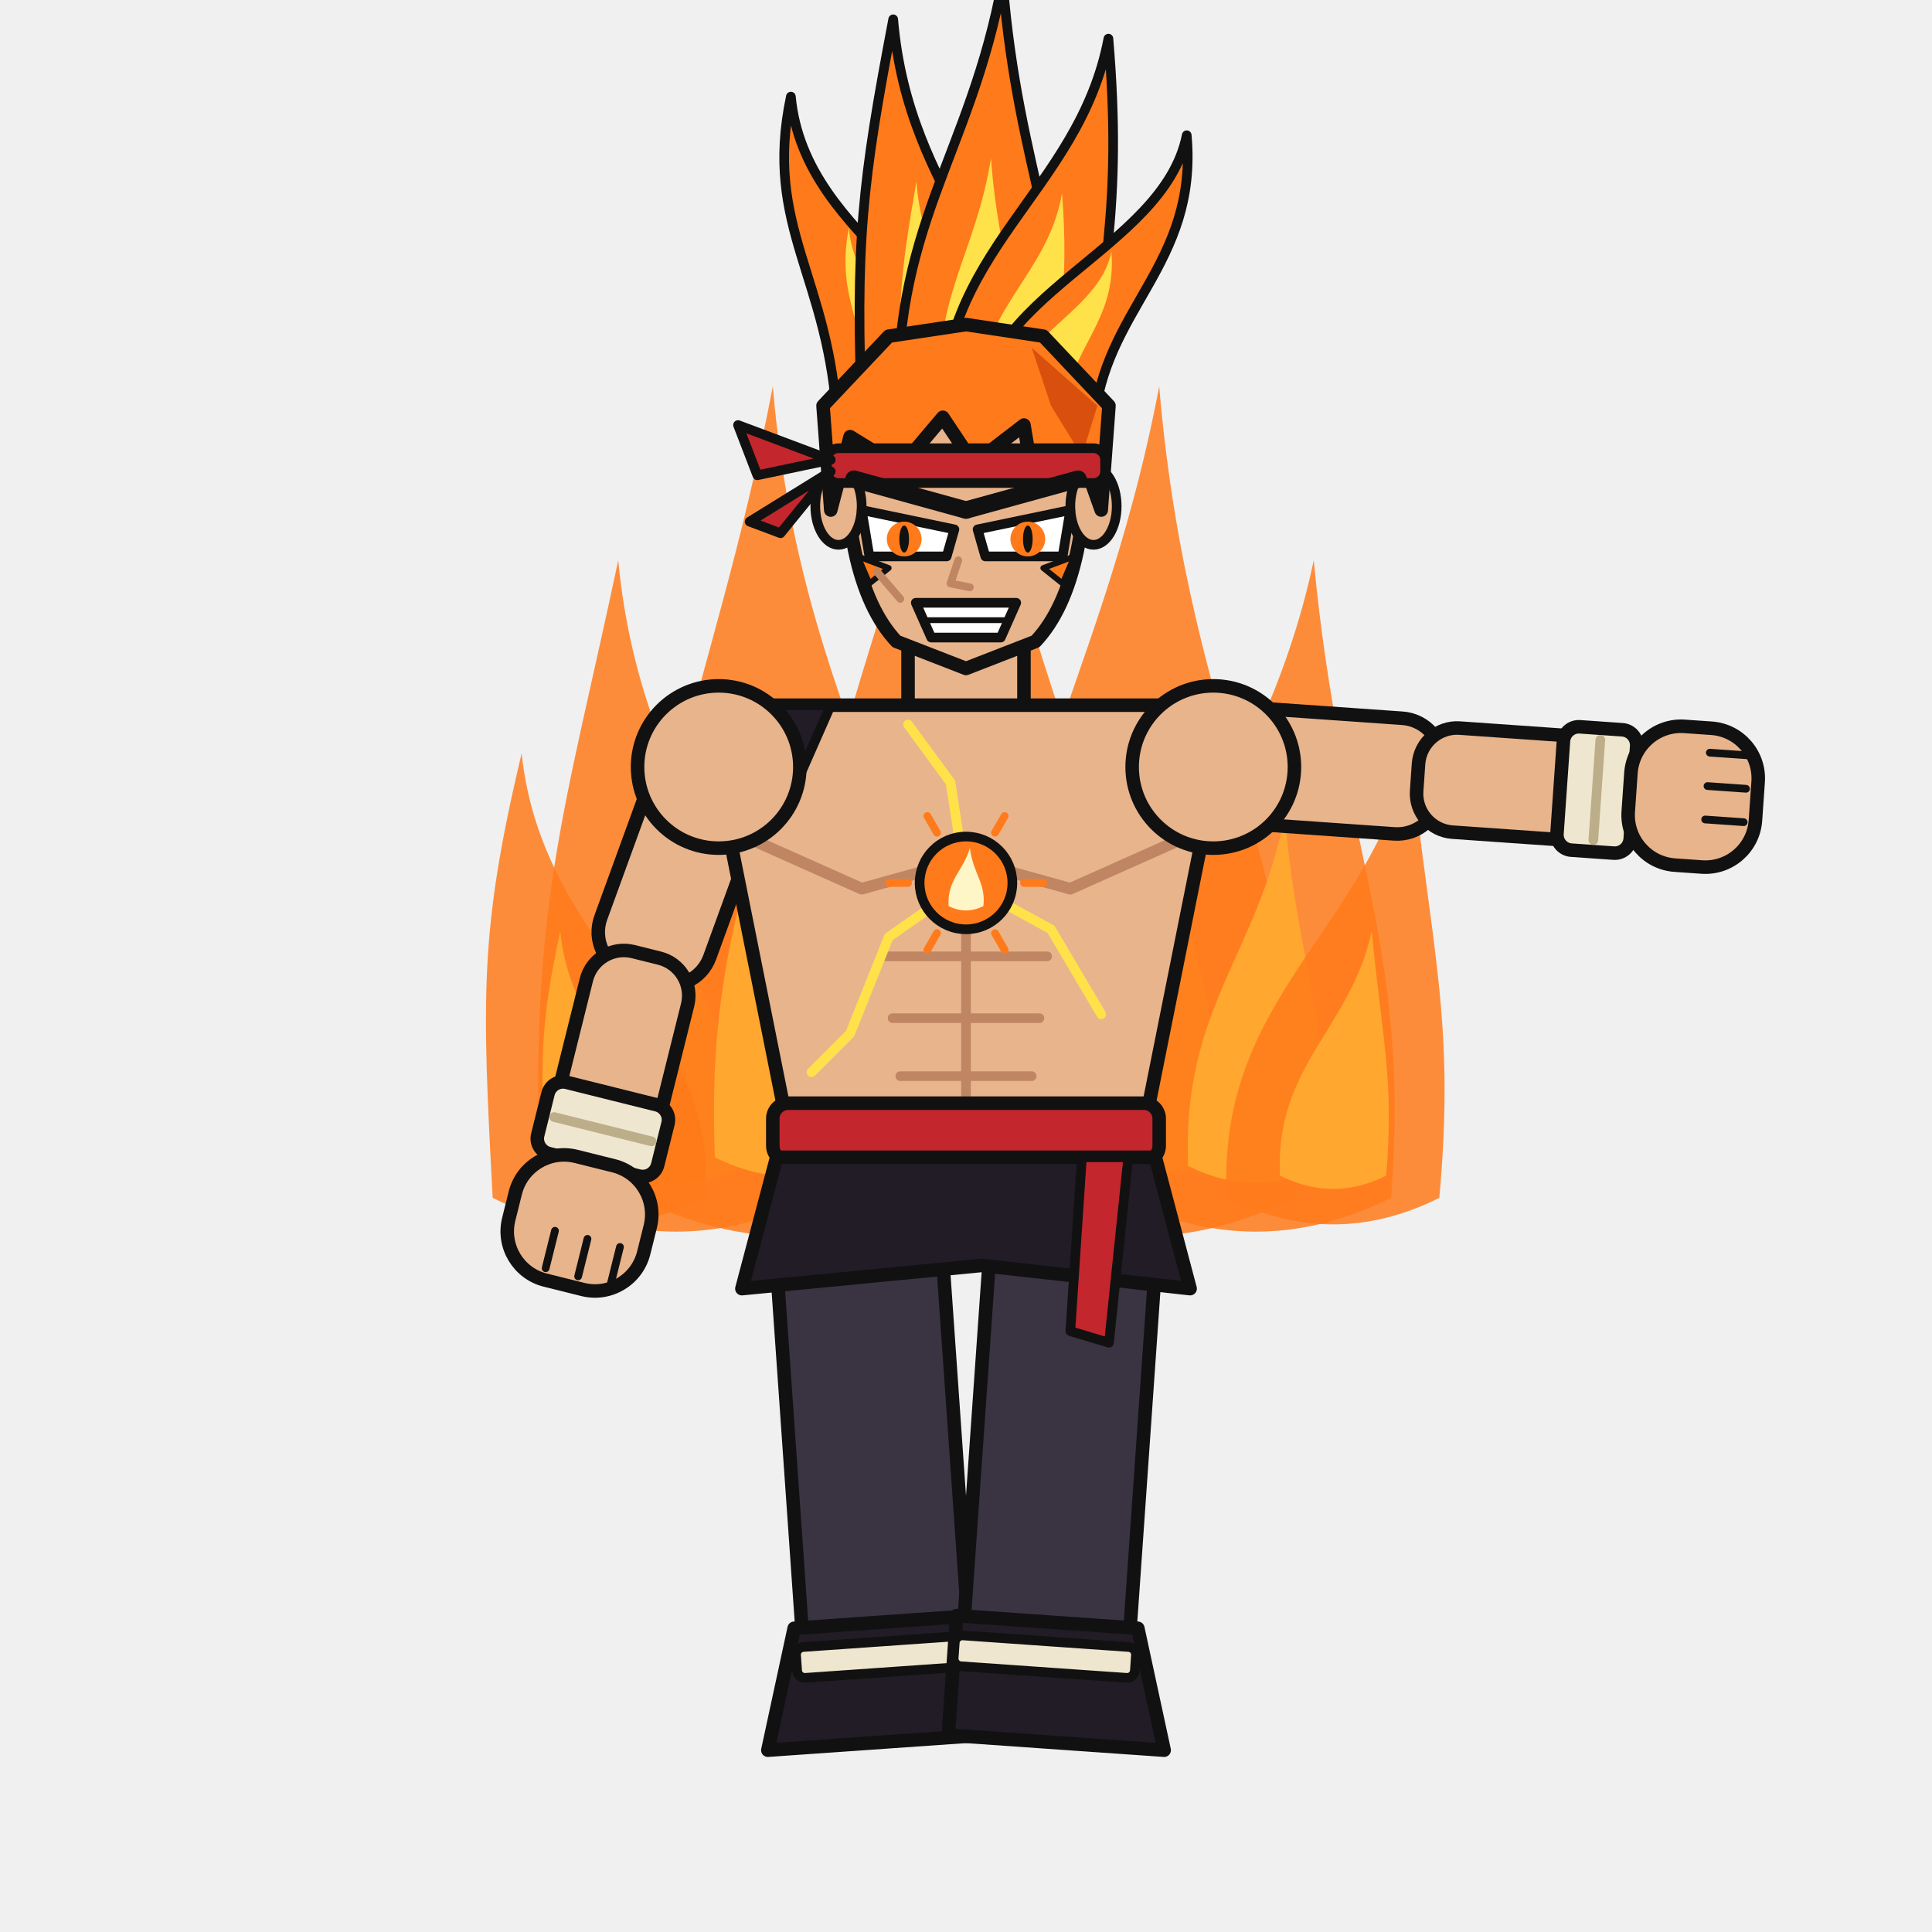
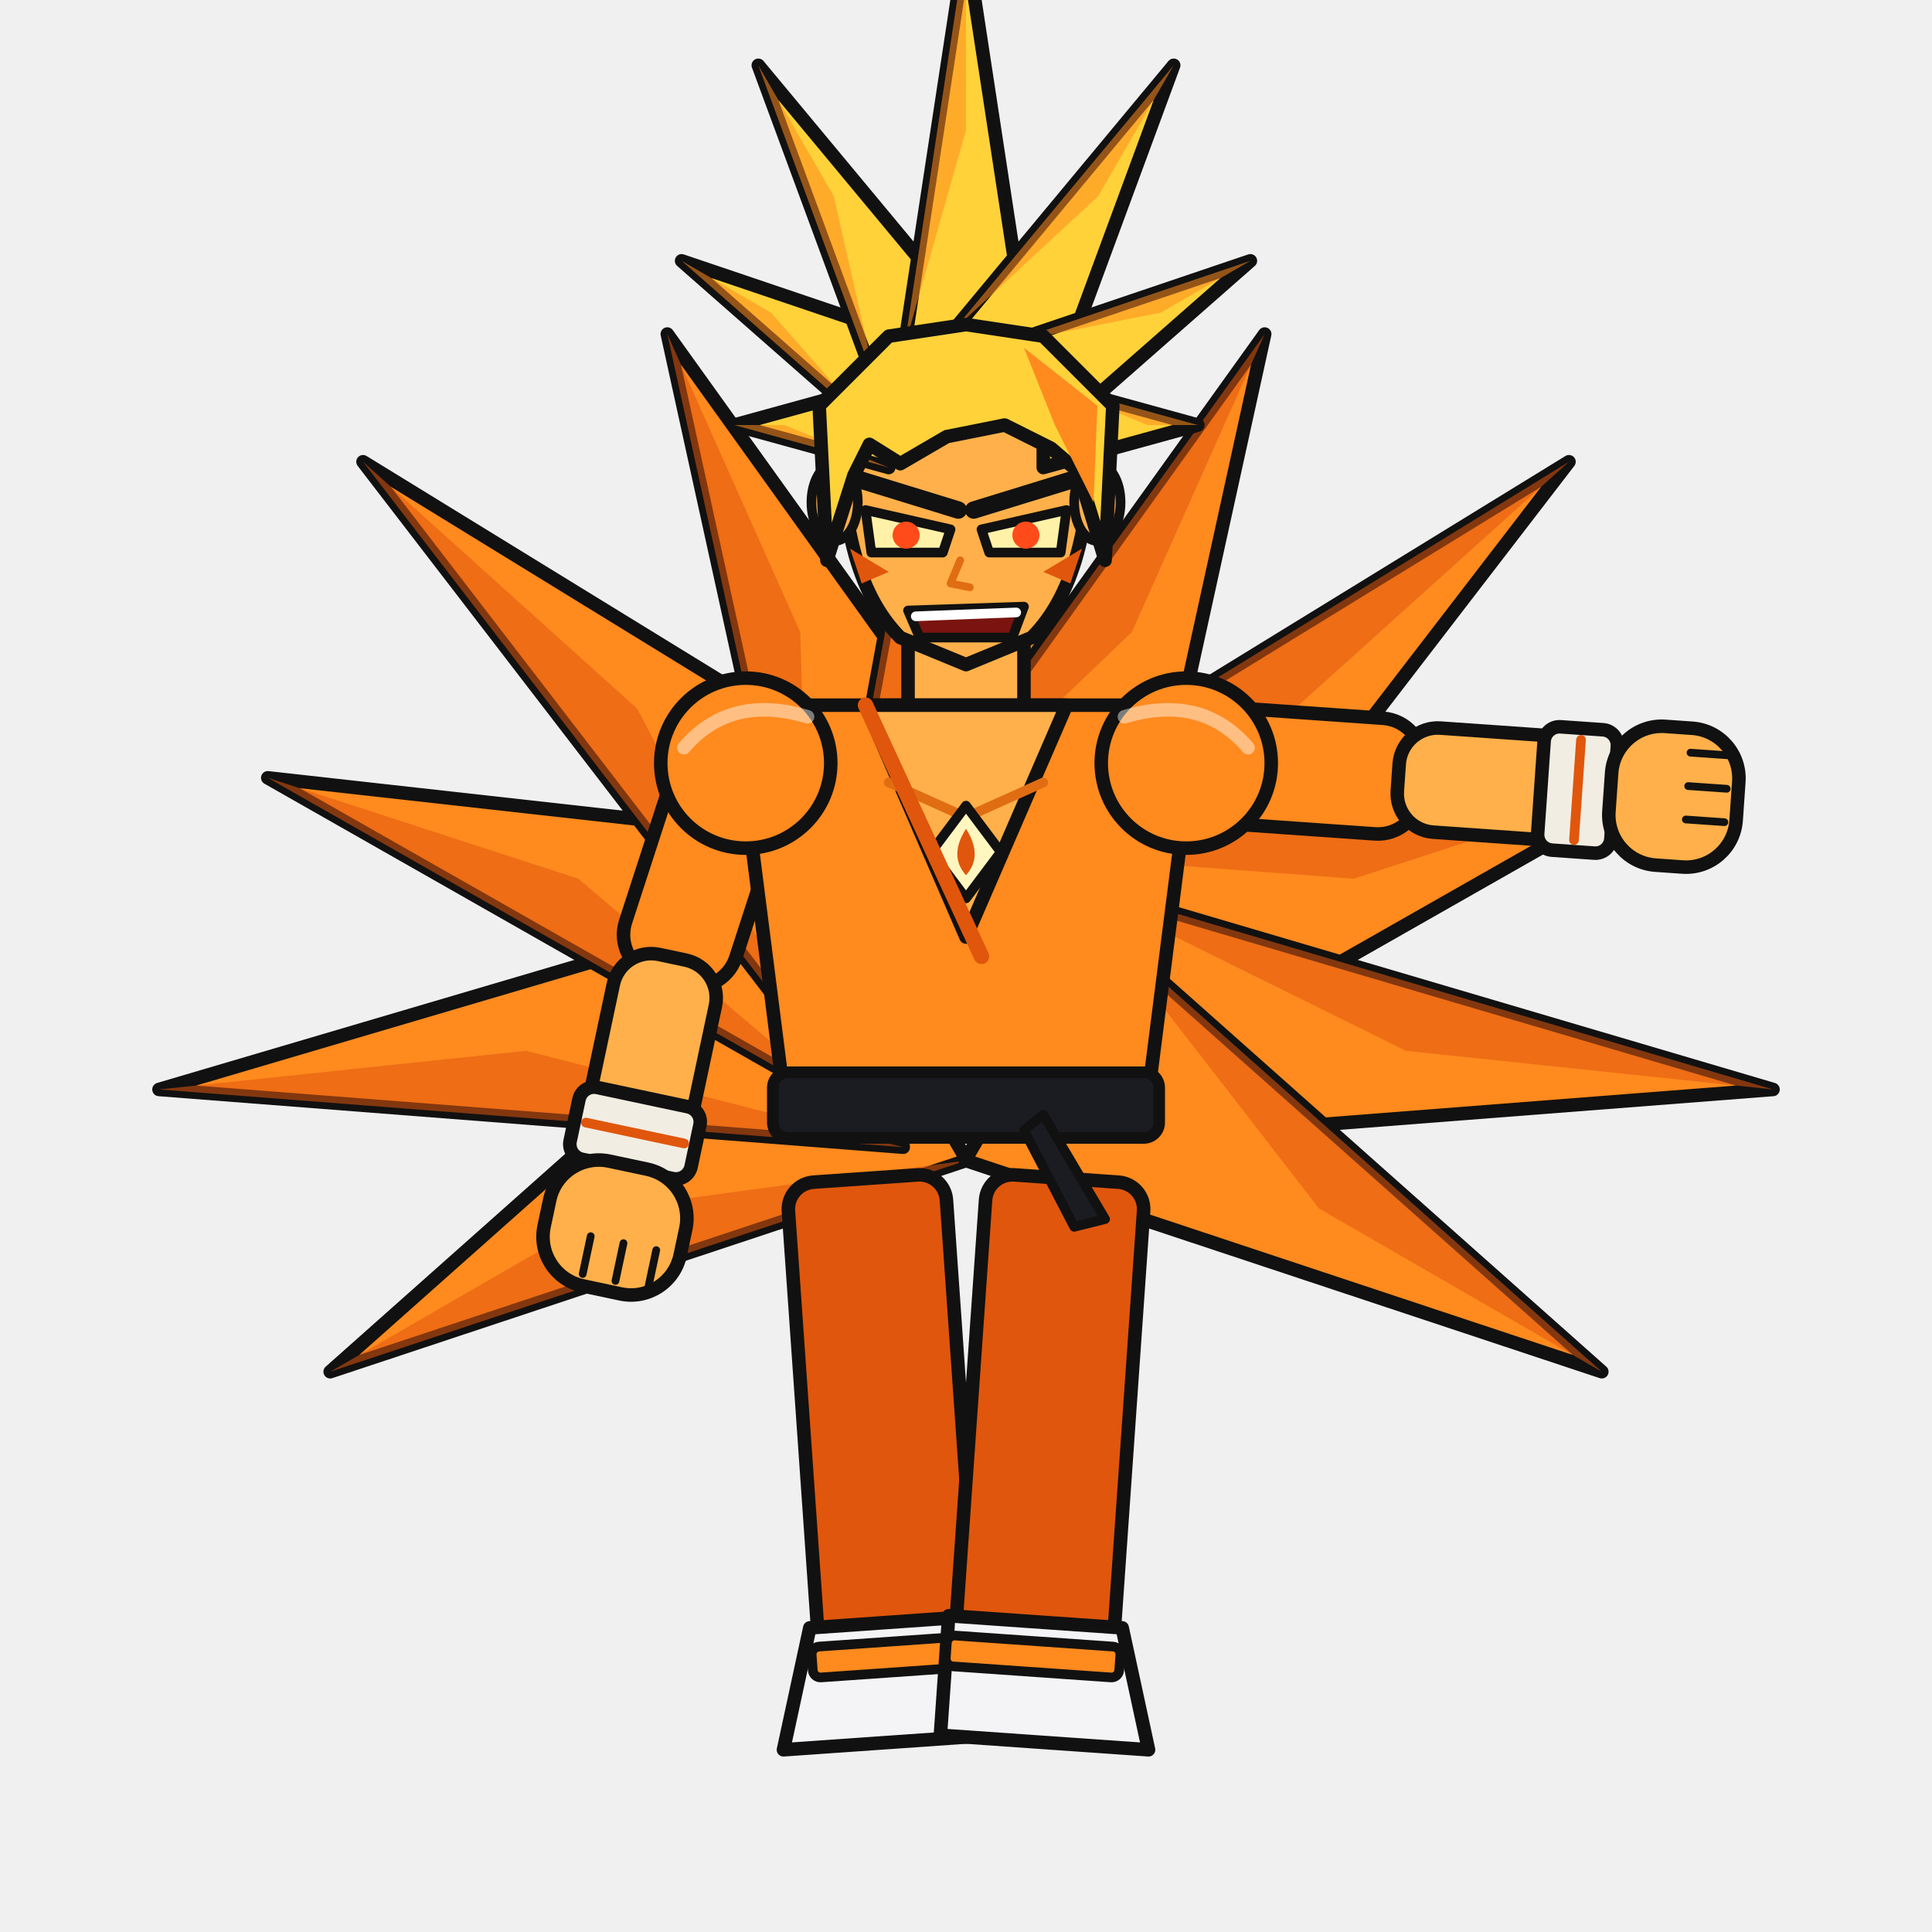
<svg xmlns="http://www.w3.org/2000/svg" viewBox="-200 0 1000 1000" width="1000" height="1000">
-   <path d="M80,620 C73.0,471.5 92.0,422.0 120,290 C134.0,438.5 230.5,488.0 220,620 Q150,655.0 80,620 Z" fill="#ff7a1a" opacity=".85" stroke="#111" stroke-width="0" stroke-linejoin="round" />
-   <path d="M115.0,603.5 C111.5,521.825 121.0,494.6 135.0,422.0 C142.0,503.675 190.25,530.9 185.0,603.5 Q150,621.0 115.0,603.5 Z" fill="#ffa72e" stroke="#111" stroke-width="0" stroke-linejoin="round" />
-   <path d="M130,620 C122.0,431.0 168.0,368.0 200,200 C216.0,389.0 302.0,452.0 290,620 Q210,660.0 130,620 Z" fill="#ff7a1a" opacity=".85" stroke="#111" stroke-width="0" stroke-linejoin="round" />
-   <path d="M170.0,599.0 C166.0,495.05 189.0,460.4 205.0,368.0 C213.0,471.95 256.0,506.6 250.0,599.0 Q210,619.0 170.0,599.0 Z" fill="#ffa72e" stroke="#111" stroke-width="0" stroke-linejoin="round" />
-   <path d="M210,620 C201.0,408.5 264.0,338.0 300,150 C318.0,361.5 403.5,432.0 390,620 Q300,665.0 210,620 Z" fill="#ff7a1a" opacity=".85" stroke="#111" stroke-width="0" stroke-linejoin="round" />
-   <path d="M255.0,596.5 C250.5,480.175 282.0,441.4 300.0,338.0 C309.0,454.325 351.75,493.1 345.0,596.5 Q300,619.0 255.0,596.5 Z" fill="#ffa72e" stroke="#111" stroke-width="0" stroke-linejoin="round" />
-   <path d="M310,620 C302.0,431.0 368.0,368.0 400,200 C416.0,389.0 482.0,452.0 470,620 Q390,660.0 310,620 Z" fill="#ff7a1a" opacity=".85" stroke="#111" stroke-width="0" stroke-linejoin="round" />
-   <path d="M350.0,599.0 C346.0,495.05 379.0,460.4 395.0,368.0 C403.0,471.95 436.0,506.6 430.0,599.0 Q390,619.0 350.0,599.0 Z" fill="#ffa72e" stroke="#111" stroke-width="0" stroke-linejoin="round" />
-   <path d="M380,620 C373.0,471.5 452.0,422.0 480,290 C494.0,438.5 530.5,488.0 520,620 Q450,655.0 380,620 Z" fill="#ff7a1a" opacity=".85" stroke="#111" stroke-width="0" stroke-linejoin="round" />
-   <path d="M415.0,603.5 C411.5,521.825 451.0,494.6 465.0,422.0 C472.0,503.675 490.25,530.9 485.0,603.5 Q450,621.0 415.0,603.5 Z" fill="#ffa72e" stroke="#111" stroke-width="0" stroke-linejoin="round" />
-   <path d="M55,620 C49.5,516.5 48.0,482.0 70,390 C81.0,493.5 173.25,528.0 165,620 Q110,647.5 55,620 Z" fill="#ff7a1a" opacity=".85" stroke="#111" stroke-width="0" stroke-linejoin="round" />
-   <path d="M82.5,608.5 C79.75,551.575 79.0,532.6 90.0,482.0 C95.5,538.925 141.625,557.9 137.5,608.5 Q110,622.25 82.5,608.5 Z" fill="#ffa72e" stroke="#111" stroke-width="0" stroke-linejoin="round" />
-   <path d="M435,620 C429.5,516.5 508.0,482.0 530,390 C541.0,493.5 553.25,528.0 545,620 Q490,647.5 435,620 Z" fill="#ff7a1a" opacity=".85" stroke="#111" stroke-width="0" stroke-linejoin="round" />
-   <path d="M462.5,608.5 C459.75,551.575 499.0,532.6 510.0,482.0 C515.5,538.925 521.625,557.9 517.5,608.5 Q490,622.25 462.5,608.5 Z" fill="#ffa72e" stroke="#111" stroke-width="0" stroke-linejoin="round" />
-   <path d="M233.358,220 C229.758,143.5 194.958,118.0 209.358,50 C216.558,126.5 310.758,152.0 305.358,220 Q269.358,238.0 233.358,220 Z" fill="#ff7a1a" stroke="#111" stroke-width="5" stroke-linejoin="round" />
-   <path d="M251.358,211.5 C249.558,169.425 232.158,155.4 239.358,118 C242.958,160.075 290.058,174.1 287.358,211.5 Q269.358,220.5 251.358,211.5 Z" fill="#ffe14a" stroke="#111" stroke-width="0" stroke-linejoin="round" />
-   <path d="M246.319,220 C242.319,125.5 246.319,94.0 262.319,10 C270.319,104.5 332.319,136.0 326.319,220 Q286.319,240.0 246.319,220 Z" fill="#ff7a1a" stroke="#111" stroke-width="5" stroke-linejoin="round" />
-   <path d="M266.319,209.5 C264.319,157.525 266.319,140.2 274.319,94 C278.319,145.975 309.319,163.3 306.319,209.5 Q286.319,219.5 266.319,209.5 Z" fill="#ffe14a" stroke="#111" stroke-width="0" stroke-linejoin="round" />
-   <path d="M264.946,220 C260.746,116.5 302.146,82.0 318.946,-10 C327.346,93.5 355.246,128.0 348.946,220 Q306.946,241.0 264.946,220 Z" fill="#ff7a1a" stroke="#111" stroke-width="5" stroke-linejoin="round" />
-   <path d="M285.946,208.5 C283.846,151.575 304.546,132.6 312.946,82 C317.146,138.925 331.096,157.9 327.946,208.5 Q306.946,219.0 285.946,208.5 Z" fill="#ffe14a" stroke="#111" stroke-width="0" stroke-linejoin="round" />
-   <path d="M287.712,220 C283.912,130.0 358.512,100.0 373.712,20 C381.312,110 369.412,140.0 363.712,220 Q325.712,239.0 287.712,220 Z" fill="#ff7a1a" stroke="#111" stroke-width="5" stroke-linejoin="round" />
-   <path d="M306.712,210.0 C304.812,160.5 342.112,144.0 349.712,100 C353.512,149.5 347.562,166.0 344.712,210.0 Q325.712,219.5 306.712,210.0 Z" fill="#ffe14a" stroke="#111" stroke-width="0" stroke-linejoin="round" />
-   <path d="M306.252,220 C303.252,152.5 402.252,130.0 414.252,70 C420.252,137.5 370.752,160.0 366.252,220 Q336.252,235.0 306.252,220 Z" fill="#ff7a1a" stroke="#111" stroke-width="5" stroke-linejoin="round" />
-   <path d="M321.252,212.5 C319.752,175.375 369.252,163.0 375.252,130.0 C378.252,167.125 353.502,179.5 351.252,212.5 Q336.252,220.0 321.252,212.5 Z" fill="#ffe14a" stroke="#111" stroke-width="0" stroke-linejoin="round" />
-   <g transform="rotate(-4 244 640)">
-     <rect x="201.0" y="640" width="86" height="210" rx="14" fill="#3a3442" stroke="#111" stroke-width="7" stroke-linejoin="round" stroke-linecap="round" />
-     <path d="M197.0,840 L291.0,840 L291.0,902 L179.0,902 Z" fill="#211c26" stroke="#111" stroke-width="7" stroke-linejoin="round" stroke-linecap="round" />
-     <rect x="197.0" y="850" width="94" height="16" rx="4" fill="#efe6cf" stroke="#111" stroke-width="5" stroke-linejoin="round" stroke-linecap="round" />
+   <polygon points="230.4,479.4 -29.1,710.0 300.4,600.6" fill="#ff8a1e" stroke="#111" stroke-width="7" stroke-linejoin="round" stroke-linecap="round" />
+   <polygon points="117.3,625.5 -29.1,710.0 300.4,600.6" fill="#e0560c" opacity=".55" />
+   <polygon points="252.9,454.6 -117.7,563.9 267.5,593.8" fill="#ff8a1e" stroke="#111" stroke-width="7" stroke-linejoin="round" stroke-linecap="round" />
+   <polygon points="72.3,543.9 -117.7,563.9 267.5,593.8" fill="#e0560c" opacity=".55" />
+   <polygon points="283.6,441.1 -61.4,402.6 240.3,574.2" fill="#ff8a1e" stroke="#111" stroke-width="7" stroke-linejoin="round" stroke-linecap="round" />
+   <polygon points="99.3,454.8 -61.4,402.6 240.3,574.2" fill="#e0560c" opacity=".55" />
+   <polygon points="317.1,441.2 -12.1,239.0 223.4,545.3" fill="#ff8a1e" stroke="#111" stroke-width="7" stroke-linejoin="round" stroke-linecap="round" />
+   <polygon points="129.8,366.8 -12.1,239.0 223.4,545.3" fill="#e0560c" opacity=".55" />
+   <polygon points="347.7,455.0 145.4,172.9 219.8,511.9" fill="#ff8a1e" stroke="#111" stroke-width="7" stroke-linejoin="round" stroke-linecap="round" />
+   <polygon points="214.2,327.2 145.4,172.9 219.8,511.9" fill="#e0560c" opacity=".55" />
+   <polygon points="370.0,480.0 300.0,100.0 230.0,480.0" fill="#ff8a1e" stroke="#111" stroke-width="7" stroke-linejoin="round" stroke-linecap="round" />
+   <polygon points="300.0,291.0 300.0,100.0 230.0,480.0" fill="#e0560c" opacity=".55" />
+   <polygon points="380.2,511.9 454.6,172.9 252.3,455.0" fill="#ff8a1e" stroke="#111" stroke-width="7" stroke-linejoin="round" stroke-linecap="round" />
+   <polygon points="385.8,327.2 454.6,172.9 252.3,455.0" fill="#e0560c" opacity=".55" />
+   <polygon points="376.6,545.3 612.1,239.0 282.9,441.2" fill="#ff8a1e" stroke="#111" stroke-width="7" stroke-linejoin="round" stroke-linecap="round" />
+   <polygon points="470.2,366.8 612.1,239.0 282.9,441.2" fill="#e0560c" opacity=".55" />
+   <polygon points="359.7,574.2 661.4,402.6 316.4,441.1" fill="#ff8a1e" stroke="#111" stroke-width="7" stroke-linejoin="round" stroke-linecap="round" />
+   <polygon points="500.7,454.8 661.4,402.6 316.4,441.1" fill="#e0560c" opacity=".55" />
+   <polygon points="332.5,593.8 717.7,563.9 347.1,454.6" fill="#ff8a1e" stroke="#111" stroke-width="7" stroke-linejoin="round" stroke-linecap="round" />
+   <polygon points="527.7,543.9 717.7,563.9 347.1,454.6" fill="#e0560c" opacity=".55" />
+   <polygon points="299.6,600.6 629.1,710.0 369.6,479.4" fill="#ff8a1e" stroke="#111" stroke-width="7" stroke-linejoin="round" stroke-linecap="round" />
+   <polygon points="482.7,625.5 629.1,710.0 369.6,479.4" fill="#e0560c" opacity=".55" />
+   <g transform="rotate(-4 248 610)">
+     <rect x="207.0" y="610" width="82" height="240" rx="14" fill="#e0560c" stroke="#111" stroke-width="7" stroke-linejoin="round" stroke-linecap="round" />
+     <path d="M203.0,840 L293.0,840 L293.0,902 L185.0,902 Z" fill="#f4f4f6" stroke="#111" stroke-width="7" stroke-linejoin="round" stroke-linecap="round" />
+     <rect x="203.0" y="850" width="90" height="16" rx="4" fill="#ff8a1e" stroke="#111" stroke-width="5" stroke-linejoin="round" stroke-linecap="round" />
  </g>
-   <g transform="rotate(4 356 640)">
-     <rect x="313.0" y="640" width="86" height="210" rx="14" fill="#3a3442" stroke="#111" stroke-width="7" stroke-linejoin="round" stroke-linecap="round" />
-     <path d="M309.0,840 L403.0,840 L421.0,902 L309.0,902 Z" fill="#211c26" stroke="#111" stroke-width="7" stroke-linejoin="round" stroke-linecap="round" />
-     <rect x="309.0" y="850" width="94" height="16" rx="4" fill="#efe6cf" stroke="#111" stroke-width="5" stroke-linejoin="round" stroke-linecap="round" />
+   <g transform="rotate(4 352 610)">
+     <rect x="311.0" y="610" width="82" height="240" rx="14" fill="#e0560c" stroke="#111" stroke-width="7" stroke-linejoin="round" stroke-linecap="round" />
+     <path d="M307.0,840 L397.0,840 L415.0,902 L307.0,902 Z" fill="#f4f4f6" stroke="#111" stroke-width="7" stroke-linejoin="round" stroke-linecap="round" />
+     <rect x="307.0" y="850" width="90" height="16" rx="4" fill="#ff8a1e" stroke="#111" stroke-width="5" stroke-linejoin="round" stroke-linecap="round" />
  </g>
-   <g transform="rotate(20 172 395)">
-     <rect x="142.0" y="395" width="60" height="118" rx="22" fill="#e8b48c" stroke="#111" stroke-width="7" stroke-linejoin="round" stroke-linecap="round" />
-     <g transform="rotate(-6 172 513)">
-       <rect x="145.0" y="501" width="54" height="112" rx="20" fill="#e8b48c" stroke="#111" stroke-width="7" stroke-linejoin="round" stroke-linecap="round" />
-       <rect x="140.0" y="575" width="64" height="38" rx="8" fill="#efe6cf" stroke="#111" stroke-width="7" stroke-linejoin="round" stroke-linecap="round" />
-       <polyline points="146.0,594 198.0,594" fill="none" stroke="#bdae8a" stroke-width="5" stroke-linecap="round" stroke-linejoin="round" />
-       <rect x="136.0" y="611" width="72" height="66" rx="26" fill="#e8b48c" stroke="#111" stroke-width="7" stroke-linejoin="round" stroke-linecap="round" />
-       <polyline points="160.667,651 160.667,671" fill="none" stroke="#111" stroke-width="4" stroke-linecap="round" stroke-linejoin="round" />
-       <polyline points="178.0,651 178.0,671" fill="none" stroke="#111" stroke-width="4" stroke-linecap="round" stroke-linejoin="round" />
-       <polyline points="195.333,651 195.333,671" fill="none" stroke="#111" stroke-width="4" stroke-linecap="round" stroke-linejoin="round" />
+   <g transform="rotate(18 182 395)">
+     <rect x="152.0" y="395" width="60" height="118" rx="22" fill="#ff8a1e" stroke="#111" stroke-width="7" stroke-linejoin="round" stroke-linecap="round" />
+     <g transform="rotate(-6 182 513)">
+       <rect x="155.0" y="501" width="54" height="112" rx="20" fill="#ffb04a" stroke="#111" stroke-width="7" stroke-linejoin="round" stroke-linecap="round" />
+       <rect x="150.0" y="575" width="64" height="38" rx="8" fill="#f2ede2" stroke="#111" stroke-width="7" stroke-linejoin="round" stroke-linecap="round" />
+       <polyline points="156.0,594 208.0,594" fill="none" stroke="#e0560c" stroke-width="5" stroke-linecap="round" stroke-linejoin="round" />
+       <rect x="146.0" y="611" width="72" height="66" rx="26" fill="#ffb04a" stroke="#111" stroke-width="7" stroke-linejoin="round" stroke-linecap="round" />
+       <polyline points="170.667,651 170.667,671" fill="none" stroke="#111" stroke-width="4" stroke-linecap="round" stroke-linejoin="round" />
+       <polyline points="188.0,651 188.0,671" fill="none" stroke="#111" stroke-width="4" stroke-linecap="round" stroke-linejoin="round" />
+       <polyline points="205.333,651 205.333,671" fill="none" stroke="#111" stroke-width="4" stroke-linecap="round" stroke-linejoin="round" />
    </g>
  </g>
-   <g transform="rotate(-86 428 395)">
-     <rect x="398.0" y="395" width="60" height="118" rx="22" fill="#e8b48c" stroke="#111" stroke-width="7" stroke-linejoin="round" stroke-linecap="round" />
-     <g transform="rotate(0 428 513)">
-       <rect x="401.0" y="501" width="54" height="112" rx="20" fill="#e8b48c" stroke="#111" stroke-width="7" stroke-linejoin="round" stroke-linecap="round" />
-       <rect x="396.0" y="575" width="64" height="38" rx="8" fill="#efe6cf" stroke="#111" stroke-width="7" stroke-linejoin="round" stroke-linecap="round" />
-       <polyline points="402.0,594 454.0,594" fill="none" stroke="#bdae8a" stroke-width="5" stroke-linecap="round" stroke-linejoin="round" />
-       <rect x="392.0" y="611" width="72" height="66" rx="26" fill="#e8b48c" stroke="#111" stroke-width="7" stroke-linejoin="round" stroke-linecap="round" />
-       <polyline points="416.667,651 416.667,671" fill="none" stroke="#111" stroke-width="4" stroke-linecap="round" stroke-linejoin="round" />
-       <polyline points="434.0,651 434.0,671" fill="none" stroke="#111" stroke-width="4" stroke-linecap="round" stroke-linejoin="round" />
-       <polyline points="451.333,651 451.333,671" fill="none" stroke="#111" stroke-width="4" stroke-linecap="round" stroke-linejoin="round" />
+   <g transform="rotate(-86 418 395)">
+     <rect x="388.0" y="395" width="60" height="118" rx="22" fill="#ff8a1e" stroke="#111" stroke-width="7" stroke-linejoin="round" stroke-linecap="round" />
+     <g transform="rotate(0 418 513)">
+       <rect x="391.0" y="501" width="54" height="112" rx="20" fill="#ffb04a" stroke="#111" stroke-width="7" stroke-linejoin="round" stroke-linecap="round" />
+       <rect x="386.0" y="575" width="64" height="38" rx="8" fill="#f2ede2" stroke="#111" stroke-width="7" stroke-linejoin="round" stroke-linecap="round" />
+       <polyline points="392.0,594 444.0,594" fill="none" stroke="#e0560c" stroke-width="5" stroke-linecap="round" stroke-linejoin="round" />
+       <rect x="382.0" y="611" width="72" height="66" rx="26" fill="#ffb04a" stroke="#111" stroke-width="7" stroke-linejoin="round" stroke-linecap="round" />
+       <polyline points="406.667,651 406.667,671" fill="none" stroke="#111" stroke-width="4" stroke-linecap="round" stroke-linejoin="round" />
+       <polyline points="424.0,651 424.0,671" fill="none" stroke="#111" stroke-width="4" stroke-linecap="round" stroke-linejoin="round" />
+       <polyline points="441.333,651 441.333,671" fill="none" stroke="#111" stroke-width="4" stroke-linecap="round" stroke-linejoin="round" />
    </g>
  </g>
-   <rect x="270" y="300" width="60" height="80" rx="10" fill="#e8b48c" stroke="#111" stroke-width="7" stroke-linejoin="round" stroke-linecap="round" />
-   <polygon points="164.0,365.0 436.0,365.0 392.0,585.0 208.0,585.0" fill="#e8b48c" stroke="#111" stroke-width="7" stroke-linejoin="round" stroke-linecap="round" />
-   <polyline points="190,435 246,460 300,445 354,460 410,435" fill="none" stroke="#c08562" stroke-width="6" stroke-linecap="round" stroke-linejoin="round" />
-   <polyline points="300,447 300,570" fill="none" stroke="#c08562" stroke-width="5" stroke-linecap="round" stroke-linejoin="round" />
-   <polyline points="258,495 342,495" fill="none" stroke="#c08562" stroke-width="5" stroke-linecap="round" stroke-linejoin="round" />
-   <polyline points="262,527 338,527" fill="none" stroke="#c08562" stroke-width="5" stroke-linecap="round" stroke-linejoin="round" />
-   <polyline points="266,557 334,557" fill="none" stroke="#c08562" stroke-width="5" stroke-linecap="round" stroke-linejoin="round" />
-   <polygon points="164.0,365.0 230.0,365.0 208.0,415.0 190.0,395.0 178.0,435.0" fill="#211c26" stroke="#111" stroke-width="5" stroke-linejoin="round" stroke-linecap="round" />
-   <polyline points="300,457 260,485 240,535 220,555" fill="none" stroke="#ffe14a" stroke-width="5" stroke-linecap="round" stroke-linejoin="round" />
-   <polyline points="300,457 344,481 370,525" fill="none" stroke="#ffe14a" stroke-width="5" stroke-linecap="round" stroke-linejoin="round" />
-   <polyline points="300,457 292,405 270,375" fill="none" stroke="#ffe14a" stroke-width="5" stroke-linecap="round" stroke-linejoin="round" />
-   <circle cx="300" cy="457" r="24" fill="#ff7a1a" stroke="#111" stroke-width="5" stroke-linejoin="round" stroke-linecap="round" />
-   <path d="M291,469 C290.1,455.5 298.4,451.0 302,439 C303.8,452.5 310.35,457.0 309,469 Q300,473.5 291,469 Z" fill="#fff6c8" stroke="#111" stroke-width="0" stroke-linejoin="round" />
-   <polyline points="330.0,457.0 340.0,457.0" fill="none" stroke="#ff7a1a" stroke-width="4" stroke-linecap="round" stroke-linejoin="round" />
-   <polyline points="315.0,482.981 320.0,491.641" fill="none" stroke="#ff7a1a" stroke-width="4" stroke-linecap="round" stroke-linejoin="round" />
-   <polyline points="285.0,482.981 280.0,491.641" fill="none" stroke="#ff7a1a" stroke-width="4" stroke-linecap="round" stroke-linejoin="round" />
-   <polyline points="270.0,457.0 260.0,457.0" fill="none" stroke="#ff7a1a" stroke-width="4" stroke-linecap="round" stroke-linejoin="round" />
-   <polyline points="285.0,431.019 280.0,422.359" fill="none" stroke="#ff7a1a" stroke-width="4" stroke-linecap="round" stroke-linejoin="round" />
-   <polyline points="315.0,431.019 320.0,422.359" fill="none" stroke="#ff7a1a" stroke-width="4" stroke-linecap="round" stroke-linejoin="round" />
-   <rect x="200" y="571" width="200" height="30" rx="8" fill="#c4262e" stroke="#111" stroke-width="7" stroke-linejoin="round" stroke-linecap="round" />
-   <polygon points="202.0,599.0 398.0,599.0 416.0,667.0 308.0,655.0 184.0,667.0" fill="#211c26" stroke="#111" stroke-width="7" stroke-linejoin="round" stroke-linecap="round" />
-   <polygon points="360.0,599.0 384.0,599.0 374.0,695.0 354.0,689.0" fill="#c4262e" stroke="#111" stroke-width="5" stroke-linejoin="round" stroke-linecap="round" />
-   <circle cx="172" cy="397" r="42" fill="#e8b48c" stroke="#111" stroke-width="7" stroke-linejoin="round" stroke-linecap="round" />
-   <circle cx="428" cy="397" r="42" fill="#e8b48c" stroke="#111" stroke-width="7" stroke-linejoin="round" stroke-linecap="round" />
-   <path d="M238,210 Q234,300 264,332 L300,346 L336,332 Q366,300 362,210 Q300,172 238,210 Z" fill="#e8b48c" stroke="#111" stroke-width="7" stroke-linejoin="round" stroke-linecap="round" />
-   <ellipse cx="234" cy="262" rx="12" ry="20" fill="#e8b48c" stroke="#111" stroke-width="5" stroke-linejoin="round" stroke-linecap="round" />
-   <ellipse cx="366" cy="262" rx="12" ry="20" fill="#e8b48c" stroke="#111" stroke-width="5" stroke-linejoin="round" stroke-linecap="round" />
-   <polygon points="230.0,264.0 226.0,210.0 260.0,174.0 300.0,168.0 340.0,174.0 374.0,210.0 370.0,264.0 360.0,236.0 334.0,244.0 330.0,220.0 304.0,240.0 288.0,216.0 266.0,242.0 240.0,226.0" fill="#ff7a1a" stroke="#111" stroke-width="7" stroke-linejoin="round" stroke-linecap="round" />
-   <polygon points="334.0,180.0 368.0,210.0 360.0,236.0 344.0,210.0" fill="#d9500e" stroke="#111" stroke-width="0" stroke-linejoin="round" stroke-linecap="round" />
-   <rect x="228" y="232" width="144" height="18" rx="6" fill="#c4262e" stroke="#111" stroke-width="5" stroke-linejoin="round" stroke-linecap="round" />
-   <polygon points="230.0,238.0 182.0,220.0 192.0,246.0" fill="#c4262e" stroke="#111" stroke-width="5" stroke-linejoin="round" stroke-linecap="round" />
-   <polygon points="230.0,244.0 188.0,270.0 204.0,276.0" fill="#c4262e" stroke="#111" stroke-width="5" stroke-linejoin="round" stroke-linecap="round" />
-   <polygon points="294.0,274.0 246.0,264.0 250.0,288.0 290.0,288.0" fill="#fff" stroke="#111" stroke-width="5" stroke-linejoin="round" stroke-linecap="round" />
-   <circle cx="268" cy="279" r="9" fill="#ff7a1a" />
-   <ellipse cx="268" cy="279" rx="2.5" ry="7" fill="#111" />
-   <polyline points="300,264 242,248" fill="none" stroke="#111" stroke-width="9" stroke-linecap="round" stroke-linejoin="round" />
-   <polygon points="306.0,274.0 354.0,264.0 350.0,288.0 310.0,288.0" fill="#fff" stroke="#111" stroke-width="5" stroke-linejoin="round" stroke-linecap="round" />
-   <circle cx="332" cy="279" r="9" fill="#ff7a1a" />
-   <ellipse cx="332" cy="279" rx="2.5" ry="7" fill="#111" />
-   <polyline points="300,264 358,248" fill="none" stroke="#111" stroke-width="9" stroke-linecap="round" stroke-linejoin="round" />
-   <path d="M274,312 L326,312 L318,330 L282,330 Z" fill="#fff" stroke="#111" stroke-width="5" stroke-linejoin="round" stroke-linecap="round" />
-   <polyline points="278,321 322,321" fill="none" stroke="#111" stroke-width="3" stroke-linecap="round" stroke-linejoin="round" />
-   <polygon points="260.0,294.0 244.0,288.0 250.0,302.0" fill="#ff7a1a" stroke="#111" stroke-width="3" stroke-linejoin="round" stroke-linecap="round" />
-   <polygon points="340.0,294.0 356.0,288.0 350.0,302.0" fill="#ff7a1a" stroke="#111" stroke-width="3" stroke-linejoin="round" stroke-linecap="round" />
-   <polyline points="254,296 266,310" fill="none" stroke="#c08562" stroke-width="4" stroke-linecap="round" stroke-linejoin="round" />
-   <polyline points="296,290 292,302 302,304" fill="none" stroke="#c08562" stroke-width="4" stroke-linecap="round" stroke-linejoin="round" />
+   <rect x="270" y="303" width="60" height="76" rx="10" fill="#ffb04a" stroke="#111" stroke-width="7" stroke-linejoin="round" stroke-linecap="round" />
+   <polygon points="180.0,365.0 420.0,365.0 392.0,585.0 208.0,585.0" fill="#ff8a1e" stroke="#111" stroke-width="7" stroke-linejoin="round" stroke-linecap="round" />
+   <polygon points="248.0,365.0 352.0,365.0 300.0,485.0" fill="#ffb04a" stroke="#111" stroke-width="7" stroke-linejoin="round" stroke-linecap="round" />
+   <polyline points="260,405 300,423 340,405" fill="none" stroke="#e06d12" stroke-width="5" stroke-linecap="round" stroke-linejoin="round" />
+   <polygon points="300.0,417.0 318.0,441.0 300.0,465.0 282.0,441.0" fill="#fff6c0" stroke="#111" stroke-width="5" stroke-linejoin="round" stroke-linecap="round" />
+   <path d="M300,453 Q291,443 300,429 Q309,443 300,453 Z" fill="#e0560c" />
+   <polyline points="248,365 308,495" fill="none" stroke="#e0560c" stroke-width="8" stroke-linecap="round" stroke-linejoin="round" />
+   <rect x="200" y="555" width="200" height="34" rx="8" fill="#1b1b22" stroke="#111" stroke-width="6" stroke-linejoin="round" stroke-linecap="round" />
+   <polygon points="340.0,577.0 372.0,631.0 356.0,635.0 330.0,585.0" fill="#1b1b22" stroke="#111" stroke-width="5" stroke-linejoin="round" stroke-linecap="round" />
+   <circle cx="186" cy="395" r="44" fill="#ff8a1e" stroke="#111" stroke-width="7" stroke-linejoin="round" stroke-linecap="round" />
+   <path d="M218,371 Q178,359 154,387" fill="none" stroke="#fff" stroke-opacity=".45" stroke-width="7" stroke-linecap="round" />
+   <circle cx="414" cy="395" r="44" fill="#ff8a1e" stroke="#111" stroke-width="7" stroke-linejoin="round" stroke-linecap="round" />
+   <path d="M382,371 Q422,359 446,387" fill="none" stroke="#fff" stroke-opacity=".45" stroke-width="7" stroke-linecap="round" />
+   <path d="M236,210 Q232,296 266,330 L300,344 L334,330 Q368,296 364,210 Q300,170 236,210 Z" fill="#ffb04a" stroke="#111" stroke-width="7" stroke-linejoin="round" stroke-linecap="round" />
+   <ellipse cx="232" cy="260" rx="12" ry="20" fill="#ffb04a" stroke="#111" stroke-width="5" stroke-linejoin="round" stroke-linecap="round" />
+   <ellipse cx="368" cy="260" rx="12" ry="20" fill="#ffb04a" stroke="#111" stroke-width="5" stroke-linejoin="round" stroke-linecap="round" />
+   <polygon points="260.0,296.0 240.0,284.0 246.0,302.0" fill="#e0560c" stroke="#111" stroke-width="0" stroke-linejoin="round" stroke-linecap="round" />
+   <polygon points="340.0,296.0 360.0,284.0 354.0,302.0" fill="#e0560c" stroke="#111" stroke-width="0" stroke-linejoin="round" stroke-linecap="round" />
+   <polygon points="292.0,274.0 248.0,264.0 251.0,286.0 288.0,286.0" fill="#fff2a8" stroke="#111" stroke-width="5" stroke-linejoin="round" stroke-linecap="round" />
+   <circle cx="269" cy="277" r="7" fill="#ff4b1a" />
+   <polyline points="296,264 244,248" fill="none" stroke="#111" stroke-width="9" stroke-linecap="round" stroke-linejoin="round" />
+   <polygon points="308.0,274.0 352.0,264.0 349.0,286.0 312.0,286.0" fill="#fff2a8" stroke="#111" stroke-width="5" stroke-linejoin="round" stroke-linecap="round" />
+   <circle cx="331" cy="277" r="7" fill="#ff4b1a" />
+   <polyline points="304,264 356,248" fill="none" stroke="#111" stroke-width="9" stroke-linecap="round" stroke-linejoin="round" />
+   <path d="M270,316 L330,314 L324,330 L276,330 Z" fill="#7a1410" stroke="#111" stroke-width="5" stroke-linejoin="round" stroke-linecap="round" />
+   <polyline points="274,319 326,317" fill="none" stroke="#fff" stroke-width="5" stroke-linecap="round" stroke-linejoin="round" />
+   <polyline points="297,290 292,302 302,304" fill="none" stroke="#e06d12" stroke-width="4" stroke-linecap="round" stroke-linejoin="round" />
+   <polygon points="278.4,177.5 152.8,135.0 252.4,222.5" fill="#ffd23a" stroke="#111" stroke-width="7" stroke-linejoin="round" stroke-linecap="round" />
+   <polygon points="199.1,161.8 152.8,135.0 252.4,222.5" fill="#ff8a1e" opacity=".55" />
+   <polygon points="306.0,170.4 192.5,33.8 254.0,200.4" fill="#ffd23a" stroke="#111" stroke-width="7" stroke-linejoin="round" stroke-linecap="round" />
+   <polygon points="231.6,101.6 192.5,33.8 254.0,200.4" fill="#ff8a1e" opacity=".55" />
+   <polygon points="332.0,180.0 300.0,-30.0 268.0,180.0" fill="#ffd23a" stroke="#111" stroke-width="7" stroke-linejoin="round" stroke-linecap="round" />
+   <polygon points="300.0,67.5 300.0,-30.0 268.0,180.0" fill="#ff8a1e" opacity=".55" />
+   <polygon points="346.0,200.4 407.5,33.8 294.0,170.4" fill="#ffd23a" stroke="#111" stroke-width="7" stroke-linejoin="round" stroke-linecap="round" />
+   <polygon points="368.4,101.6 407.5,33.8 294.0,170.4" fill="#ff8a1e" opacity=".55" />
+   <polygon points="347.6,222.5 447.2,135.0 321.6,177.5" fill="#ffd23a" stroke="#111" stroke-width="7" stroke-linejoin="round" stroke-linecap="round" />
+   <polygon points="400.9,161.8 447.2,135.0 321.6,177.5" fill="#ff8a1e" opacity=".55" />
+   <polygon points="260.0,198.0 180.0,220.0 260.0,242.0" fill="#ffd23a" stroke="#111" stroke-width="7" stroke-linejoin="round" stroke-linecap="round" />
+   <polygon points="206.0,220.0 180.0,220.0 260.0,242.0" fill="#ff8a1e" opacity=".55" />
+   <polygon points="340.0,242.0 420.0,220.0 340.0,198.0" fill="#ffd23a" stroke="#111" stroke-width="7" stroke-linejoin="round" stroke-linecap="round" />
+   <polygon points="394.0,220.0 420.0,220.0 340.0,198.0" fill="#ff8a1e" opacity=".55" />
+   <polygon points="228.0,290.0 224.0,210.0 260.0,174.0 300.0,168.0 340.0,174.0 376.0,210.0 372.0,290.0 358.0,244.0 344.0,232.0 320.0,220.0 290.0,226.0 266.0,240.0 250.0,230.0 242.0,246.0" fill="#ffd23a" stroke="#111" stroke-width="7" stroke-linejoin="round" stroke-linecap="round" />
+   <polygon points="330.0,180.0 368.0,210.0 366.0,260.0 346.0,220.0" fill="#ff8a1e" stroke="#111" stroke-width="0" stroke-linejoin="round" stroke-linecap="round" />
</svg>
